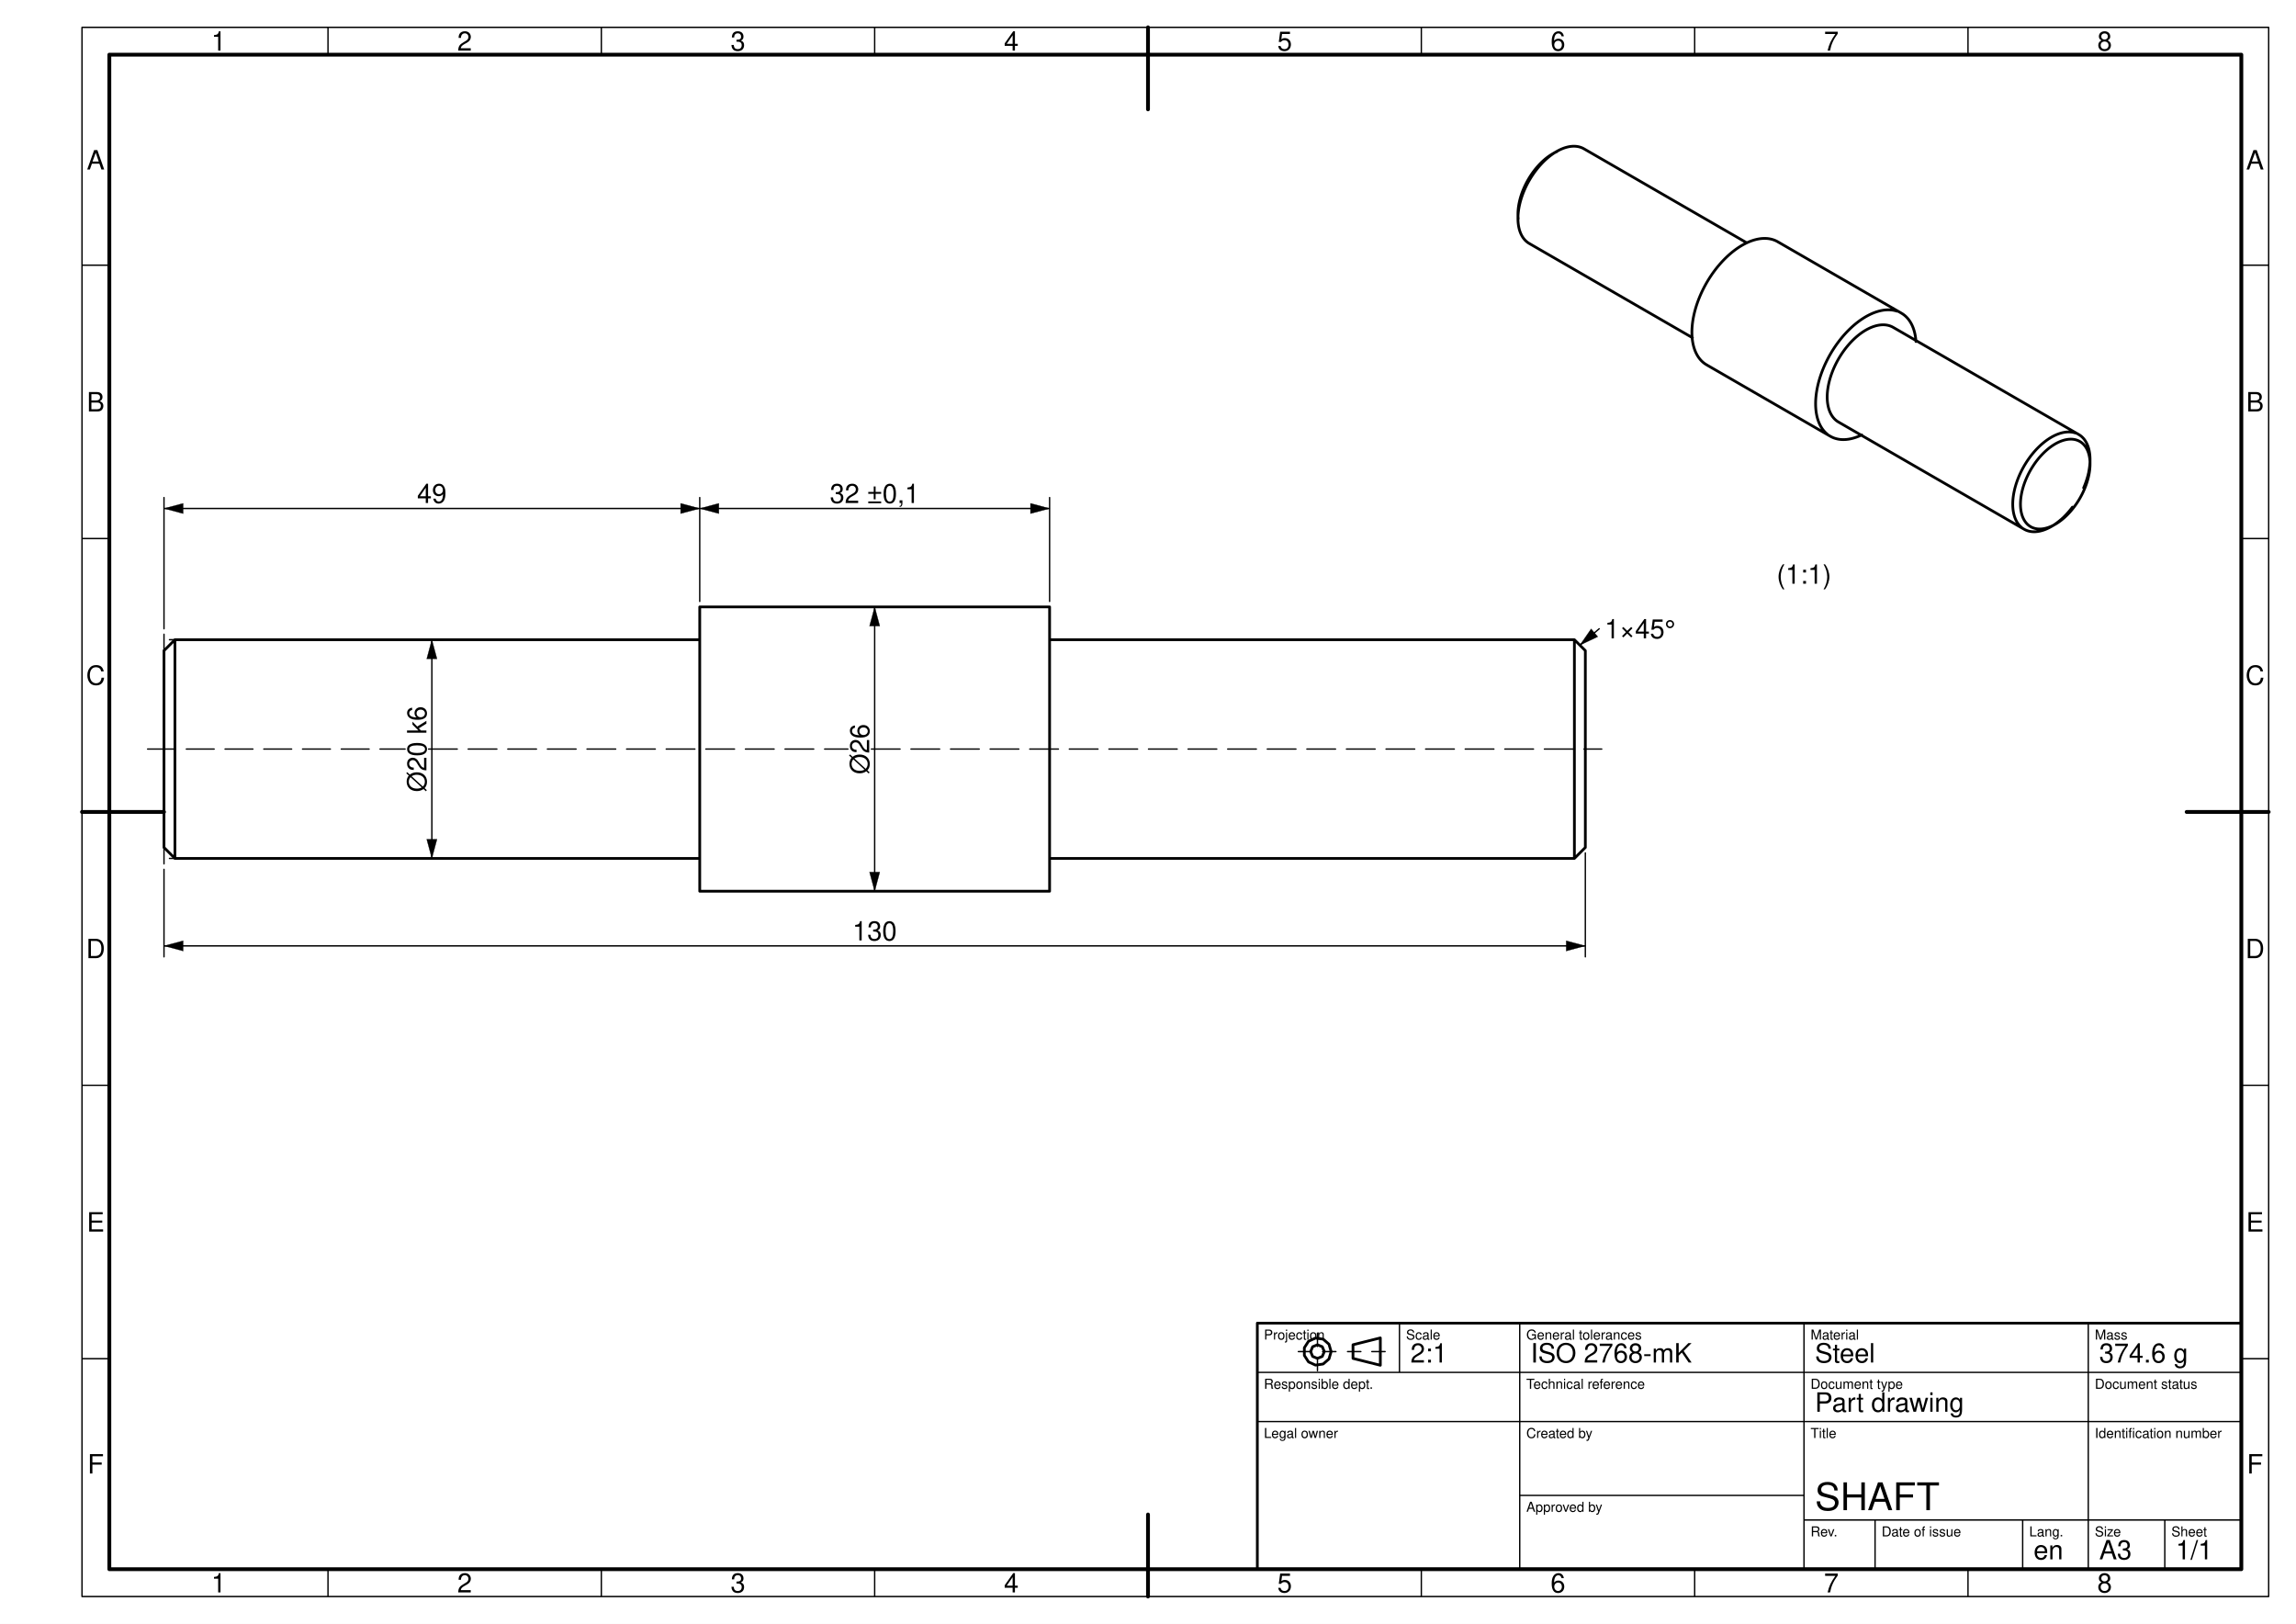
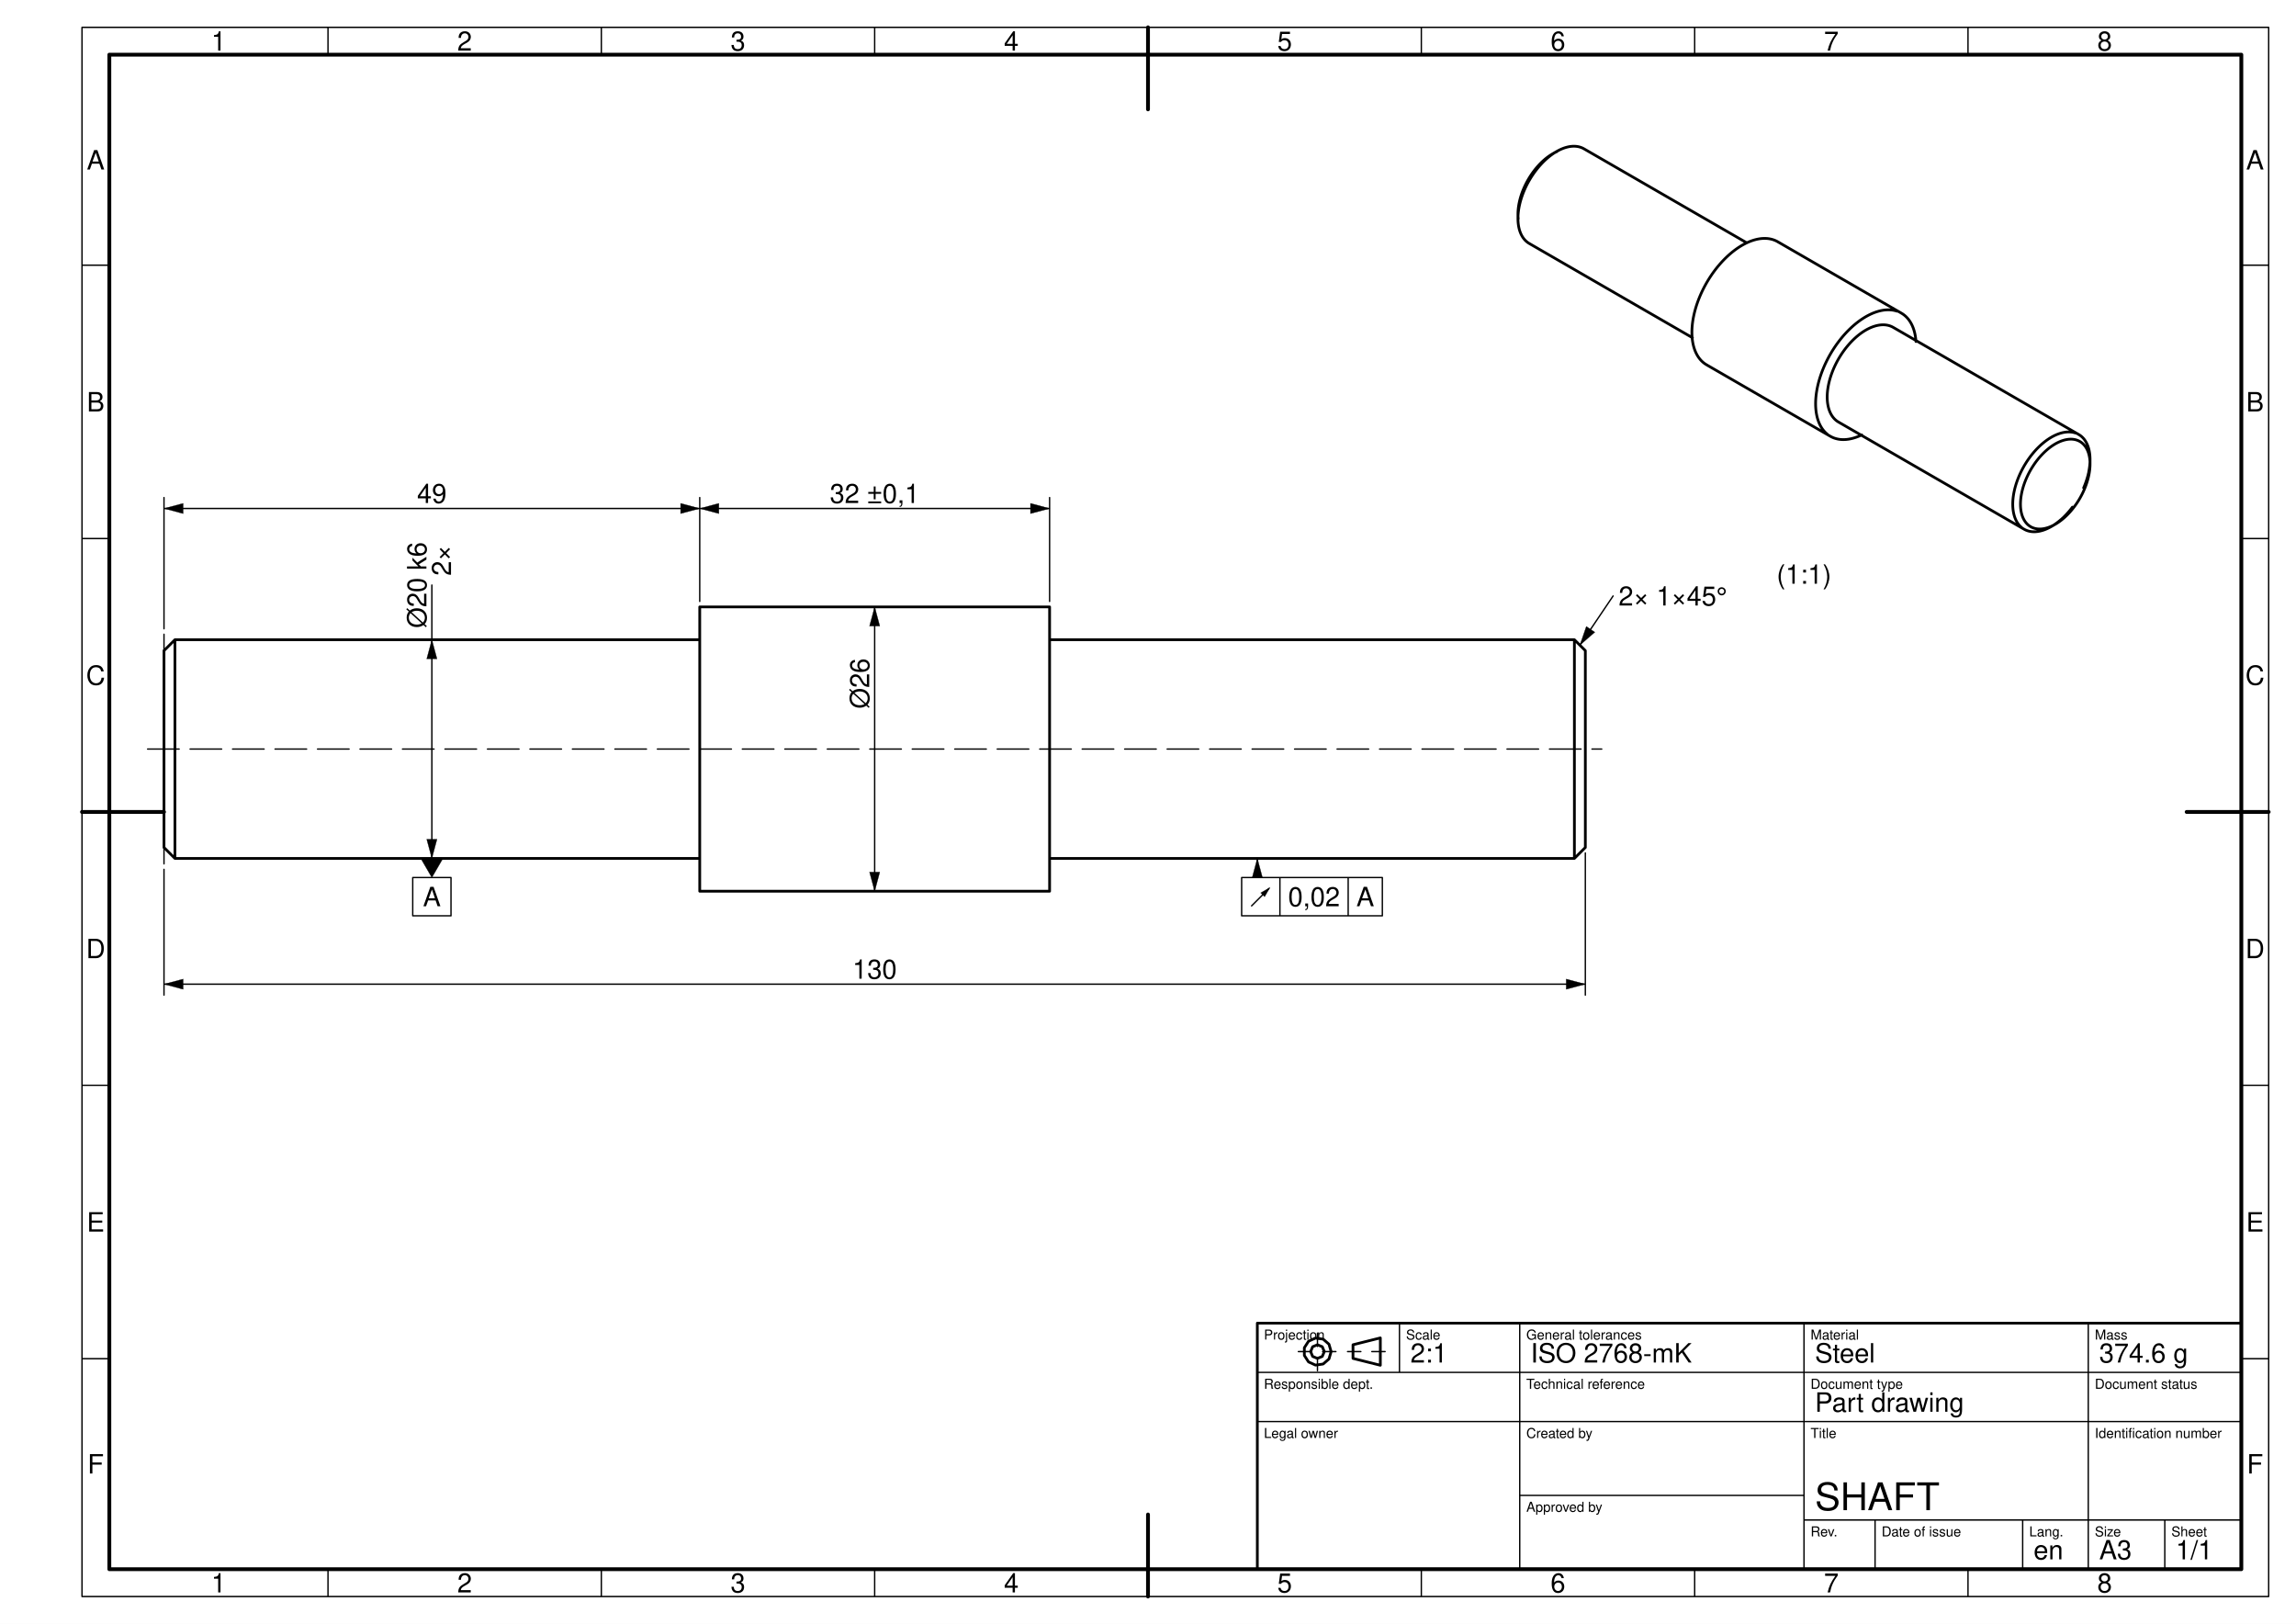
<svg xmlns="http://www.w3.org/2000/svg" width="420mm" height="297mm" viewBox="0 0 420 297">
  <rect width="420" height="297" fill="white" />
  <path d="M79.000 157.002L79.938 153.502L78.062 153.502Z" fill="rgb(0,0,0)" stroke="rgb(0,0,0)" stroke-width="0.05" />
  <path d="M79.000 117.002L78.062 120.502L79.938 120.502Z" fill="rgb(0,0,0)" stroke="rgb(0,0,0)" stroke-width="0.05" />
  <path d="M160.000 163.002L160.938 159.502L159.062 159.502Z" fill="rgb(0,0,0)" stroke="rgb(0,0,0)" stroke-width="0.05" />
  <path d="M160.000 111.002L159.062 114.502L160.938 114.502Z" fill="rgb(0,0,0)" stroke="rgb(0,0,0)" stroke-width="0.05" />
  <path d="M30.000 93.000L33.500 93.938L33.500 92.062Z" fill="rgb(0,0,0)" stroke="rgb(0,0,0)" stroke-width="0.05" />
  <path d="M128.000 93.000L124.500 92.062L124.500 93.938Z" fill="rgb(0,0,0)" stroke="rgb(0,0,0)" stroke-width="0.05" />
  <path d="M128.000 93.000L131.500 93.938L131.500 92.062Z" fill="rgb(0,0,0)" stroke="rgb(0,0,0)" stroke-width="0.05" />
  <path d="M192.000 93.000L188.500 92.062L188.500 93.938Z" fill="rgb(0,0,0)" stroke="rgb(0,0,0)" stroke-width="0.05" />
-   <path d="M30.000 173.002L33.500 173.939L33.500 172.064Z" fill="rgb(0,0,0)" stroke="rgb(0,0,0)" stroke-width="0.05" />
-   <path d="M290.000 173.002L286.500 172.064L286.500 173.939Z" fill="rgb(0,0,0)" stroke="rgb(0,0,0)" stroke-width="0.05" />
-   <path d="M289.000 118.002L292.275 116.452L291.061 115.022Z" fill="rgb(0,0,0)" stroke="rgb(0,0,0)" stroke-width="0.05" />
-   <path d="M15.000 292.000L415.000 292.000L415.000 5.000L15.000 5.000L15.000 292.000M60.000 10.000L60.000 5.000M60.000 287.000L60.000 292.000M110.000 10.000L110.000 5.000M110.000 287.000L110.000 292.000M160.000 10.000L160.000 5.000M160.000 287.000L160.000 292.000M210.000 10.000L210.000 5.000M210.000 287.000L210.000 292.000M260.000 10.000L260.000 5.000M260.000 287.000L260.000 292.000M310.000 10.000L310.000 5.000M310.000 287.000L310.000 292.000M360.000 10.000L360.000 5.000M360.000 287.000L360.000 292.000M410.000 248.500L415.000 248.500M20.000 248.500L15.000 248.500M410.000 198.500L415.000 198.500M20.000 198.500L15.000 198.500M410.000 148.500L415.000 148.500M20.000 148.500L15.000 148.500M410.000 98.500L415.000 98.500M20.000 98.500L15.000 98.500M410.000 48.500L415.000 48.500M20.000 48.500L15.000 48.500M410.000 260.000L382.000 260.000L330.000 260.000L278.000 260.000L278.000 287.000L278.000 273.500L278.000 260.000L278.000 251.000L230.000 251.000L256.000 251.000L278.000 251.000L330.000 251.000L382.000 251.000L410.000 251.000L410.000 260.000L410.000 278.000L410.000 287.000L396.000 287.000L382.000 287.000L370.000 287.000L343.000 287.000L330.000 287.000L278.000 287.000L230.000 287.000L230.000 260.000L230.000 251.000L230.000 242.000L256.000 242.000L278.000 242.000L330.000 242.000L382.000 242.000L410.000 242.000L410.000 251.000M256.000 251.000L256.000 242.000M278.000 251.000L278.000 242.000M330.000 260.000L330.000 273.500L330.000 287.000L330.000 278.000L330.000 260.000L330.000 251.000L330.000 242.000M382.000 287.000L382.000 278.000L382.000 260.000L382.000 251.000L382.000 242.000M230.000 260.000L278.000 260.000M278.000 273.500L330.000 273.500M330.000 278.000L382.000 278.000L396.000 278.000L410.000 278.000L382.000 278.000L370.000 278.000L343.000 278.000L330.000 278.000M343.000 287.000L343.000 278.000M370.000 287.000L370.000 278.000M396.000 287.000L396.000 278.000M31.000 117.002L81.000 117.002M31.000 157.002L81.000 157.002M79.000 157.002L79.000 117.002M129.000 111.002L162.000 111.002M129.000 163.002L162.000 163.002M160.000 163.002L160.000 111.002M30.000 115.002L30.000 91.000M128.000 110.002L128.000 91.000M30.000 93.000L128.000 93.000L192.000 93.000M192.000 110.002L192.000 91.000M30.000 158.999L30.000 175.002M290.000 155.999L290.000 175.002M30.000 173.002L290.000 173.002M292.536 115.000L289.000 118.002" fill="none" stroke="black" stroke-width="0.25" stroke-linecap="round" stroke-linejoin="round" />
+   <path d="M30.000 180.002L33.500 180.939L33.500 179.064Z" fill="rgb(0,0,0)" stroke="rgb(0,0,0)" stroke-width="0.05" />
+   <path d="M290.000 180.002L286.500 179.064L286.500 180.939Z" fill="rgb(0,0,0)" stroke="rgb(0,0,0)" stroke-width="0.05" />
+   <path d="M81.030 157.002L76.970 157.002L79.000 160.502Z" fill="rgb(0,0,0)" stroke="rgb(0,0,0)" stroke-width="0.05" />
+   <path d="M232.311 162.320L230.617 163.298L231.333 164.015Z" fill="rgb(0,0,0)" stroke="rgb(0,0,0)" stroke-width="0.05" />
+   <path d="M230.000 157.002L229.062 160.502L230.938 160.502Z" fill="rgb(0,0,0)" stroke="rgb(0,0,0)" stroke-width="0.05" />
+   <path d="M289.000 118.002L291.736 115.626L290.182 114.576Z" fill="rgb(0,0,0)" stroke="rgb(0,0,0)" stroke-width="0.05" />
+   <path d="M15.000 292.000L415.000 292.000L415.000 5.000L15.000 5.000L15.000 292.000M60.000 10.000L60.000 5.000M60.000 287.000L60.000 292.000M110.000 10.000L110.000 5.000M110.000 287.000L110.000 292.000M160.000 10.000L160.000 5.000M160.000 287.000L160.000 292.000M210.000 10.000L210.000 5.000M210.000 287.000L210.000 292.000M260.000 10.000L260.000 5.000M260.000 287.000L260.000 292.000M310.000 10.000L310.000 5.000M310.000 287.000L310.000 292.000M360.000 10.000L360.000 5.000M360.000 287.000L360.000 292.000M410.000 248.500L415.000 248.500M20.000 248.500L15.000 248.500M410.000 198.500L415.000 198.500M20.000 198.500L15.000 198.500M410.000 148.500L415.000 148.500M20.000 148.500L15.000 148.500M410.000 98.500L415.000 98.500M20.000 98.500L15.000 98.500M410.000 48.500L415.000 48.500M20.000 48.500L15.000 48.500M410.000 260.000L382.000 260.000L330.000 260.000L278.000 260.000L278.000 287.000L278.000 273.500L278.000 260.000L278.000 251.000L230.000 251.000L256.000 251.000L278.000 251.000L330.000 251.000L382.000 251.000L410.000 251.000L410.000 260.000L410.000 278.000L410.000 287.000L396.000 287.000L382.000 287.000L370.000 287.000L343.000 287.000L330.000 287.000L278.000 287.000L230.000 287.000L230.000 260.000L230.000 251.000L230.000 242.000L256.000 242.000L278.000 242.000L330.000 242.000L382.000 242.000L410.000 242.000L410.000 251.000M256.000 251.000L256.000 242.000M278.000 251.000L278.000 242.000M330.000 260.000L330.000 273.500L330.000 287.000L330.000 278.000L330.000 260.000L330.000 251.000L330.000 242.000M382.000 287.000L382.000 278.000L382.000 260.000L382.000 251.000L382.000 242.000M230.000 260.000L278.000 260.000M278.000 273.500L330.000 273.500M330.000 278.000L382.000 278.000L396.000 278.000L410.000 278.000L382.000 278.000L370.000 278.000L343.000 278.000L330.000 278.000M343.000 287.000L343.000 278.000M370.000 287.000L370.000 278.000M396.000 287.000L396.000 278.000M127.000 117.002L77.000 117.002M127.000 157.002L77.000 157.002M79.000 157.002L79.000 107.000M129.000 111.002L162.000 111.002M129.000 163.002L162.000 163.002M160.000 163.002L160.000 111.002M30.000 115.002L30.000 91.000M128.000 110.002L128.000 91.000M30.000 93.000L128.000 93.000L192.000 93.000M192.000 110.002L192.000 91.000M30.000 158.999L30.000 182.002M290.000 155.999L290.000 182.002M30.000 180.002L290.000 180.002M75.500 167.500L82.500 167.500L82.500 160.500L75.500 160.500L75.500 167.500M79.000 160.502L79.000 160.500M227.131 167.500L252.869 167.500L252.869 160.500L227.131 160.500L227.131 167.500M228.951 165.680L232.101 162.530M234.131 167.500L234.131 160.500M246.617 167.500L246.617 160.500M230.000 157.002L230.000 160.500M295.080 109.000L289.000 118.002" fill="none" stroke="black" stroke-width="0.25" stroke-linecap="round" stroke-linejoin="round" />
  <path d="M246.500 247.200L253.500 247.200" fill="none" stroke="black" stroke-width="0.25" stroke-linecap="round" stroke-linejoin="round" stroke-dasharray="2.438 1 0 1" />
  <path d="M237.500 247.200L244.500 247.200" fill="none" stroke="black" stroke-width="0.25" stroke-linecap="round" stroke-linejoin="round" stroke-dasharray="2.438 1 0 1" />
  <path d="M241.000 250.700L241.000 243.700" fill="none" stroke="black" stroke-width="0.25" stroke-linecap="round" stroke-linejoin="round" stroke-dasharray="2.438 1 0 1" />
-   <path d="M27.000 137.002L74.100 137.002" fill="none" stroke="black" stroke-width="0.25" stroke-linecap="round" stroke-linejoin="round" stroke-dasharray="5.086 1 0 1" />
-   <path d="M78.400 137.002L155.100 137.002" fill="none" stroke="black" stroke-width="0.25" stroke-linecap="round" stroke-linejoin="round" stroke-dasharray="5.245 1 0 1" />
-   <path d="M159.400 137.002L293.000 137.002" fill="none" stroke="black" stroke-width="0.25" stroke-linecap="round" stroke-linejoin="round" stroke-dasharray="5.242 1 0 1" />
+   <path d="M27.000 137.002L293.000 137.002" fill="none" stroke="black" stroke-width="0.25" stroke-linecap="round" stroke-linejoin="round" stroke-dasharray="5.771 1 0 1" />
  <path d="M30.000 116.002L30.000 157.999" fill="none" stroke="black" stroke-width="0.25" stroke-linecap="round" stroke-linejoin="round" stroke-dasharray="4.357 1 0 1" />
  <path d="M247.500 248.450L252.500 249.700L252.500 244.700L247.500 245.950L247.500 248.450M243.500 247.200L243.103 245.848L242.039 244.926L240.644 244.725L239.363 245.311L238.601 246.496L238.601 247.904L239.363 249.089L240.644 249.675L242.039 249.474L243.103 248.552L243.500 247.200M242.250 247.200L241.884 246.316L241.000 245.950L240.116 246.316L239.750 247.200L240.116 248.084L241.000 248.450L241.884 248.084L242.250 247.200M230.000 287.000L410.000 287.000L410.000 242.000L230.000 242.000L230.000 287.000M290.000 154.999L290.000 119.002L288.000 117.002L192.000 117.002L192.000 111.002L128.000 111.002L128.000 162.998M128.000 117.002L32.000 117.002L30.000 119.002L30.000 154.999M30.000 155.002L31.000 156.002L32.000 157.002L80.000 157.002L128.000 157.002M192.000 157.002L240.000 157.002L288.000 157.002L289.000 156.002L290.000 155.002M288.000 117.002L288.000 156.999M192.000 117.002L192.000 156.999L192.000 162.998M32.000 117.002L32.000 156.999M128.000 163.002L160.000 163.002L192.000 163.002M346.314 59.872L380.255 79.468M336.314 77.193L370.255 96.789M279.745 44.533L309.595 61.767M289.745 27.213L319.510 44.397M325.186 44.210L347.814 57.274M312.186 66.727L334.814 79.791M289.906 27.312L289.722 27.199L289.530 27.099L289.332 27.011L289.128 26.935L288.918 26.872L288.703 26.822L288.484 26.784L288.260 26.759L288.032 26.746L287.802 26.745L287.569 26.757L287.333 26.780L287.096 26.815L286.858 26.861L286.620 26.918L286.381 26.985L286.143 27.062L285.906 27.148L285.670 27.244L285.435 27.348L285.203 27.461L284.973 27.581L284.745 27.708L284.038 28.116L283.970 28.157L283.903 28.199L283.833 28.238L283.768 28.287L283.700 28.333L283.626 28.369L283.417 28.510L283.206 28.660L282.993 28.819L282.780 28.988L282.565 29.166L282.351 29.353L282.136 29.550L281.922 29.756L281.709 29.971L281.497 30.194L281.287 30.426L281.080 30.666L280.875 30.914L280.673 31.170L280.476 31.432L280.282 31.701L280.094 31.975L279.910 32.255L279.732 32.541L279.559 32.830L279.393 33.123L279.234 33.419L279.081 33.718L278.936 34.019L278.798 34.320L278.668 34.623L278.545 34.925L278.431 35.226L278.325 35.527L278.227 35.825L278.137 36.121L278.055 36.414L277.982 36.703L277.917 36.988L277.860 37.269L277.811 37.545L277.770 37.816L277.736 38.081L277.710 38.340L277.691 38.593L277.679 38.840L277.674 39.080L277.676 39.315L277.684 39.548L277.700 39.781L277.722 40.011M382.326 84.046L382.326 84.658L382.326 84.863M277.674 39.139L277.674 39.751L277.674 39.955M325.396 44.339L325.156 44.193L324.907 44.062L324.649 43.948L324.384 43.850L324.111 43.768L323.832 43.702L323.546 43.653L323.255 43.620L322.960 43.604L322.660 43.603L322.357 43.618L322.051 43.648L321.743 43.694L321.434 43.753L321.124 43.827L320.813 43.914L320.504 44.014L320.195 44.127L319.888 44.251L319.583 44.387L319.281 44.533L318.982 44.689L318.686 44.854L318.391 45.030L318.091 45.220L317.789 45.423L317.484 45.639L317.177 45.869L316.869 46.113L316.559 46.370L316.249 46.641L315.939 46.926L315.630 47.223L315.322 47.533L315.016 47.856L314.713 48.191L314.413 48.538L314.117 48.896L313.826 49.265L313.541 49.644L313.261 50.032L312.989 50.429L312.723 50.833L312.466 51.245L312.217 51.663L311.977 52.087L311.747 52.515L311.526 52.946L311.316 53.380L311.117 53.816L310.929 54.253L310.752 54.689L310.587 55.125L310.434 55.558L310.292 55.989L310.162 56.417L310.045 56.840L309.939 57.257L309.845 57.670L309.762 58.075L309.691 58.474L309.632 58.865L309.583 59.248L309.546 59.623L309.518 59.988L309.501 60.344L309.494 60.691L309.497 61.030L309.509 61.368L309.531 61.703L309.563 62.036L309.606 62.365L309.660 62.689L309.725 63.009L309.802 63.323L309.890 63.630L309.990 63.930L310.102 64.221L310.226 64.504L310.361 64.776L310.509 65.038L310.668 65.289L310.839 65.528L311.022 65.754L311.215 65.966L311.420 66.165L311.635 66.350L311.860 66.519L312.096 66.673L312.340 66.812M347.011 56.914L346.739 56.832L346.459 56.766L346.174 56.717L345.883 56.684L345.587 56.668L345.287 56.667L344.984 56.682L344.678 56.712L344.370 56.757L344.061 56.817L343.751 56.891L343.441 56.978L343.131 57.078L342.823 57.191L342.516 57.315L342.211 57.451L341.909 57.597L341.609 57.753L341.314 57.918L341.018 58.094L340.719 58.284L340.417 58.487L340.112 58.703L339.805 58.933L339.496 59.177L339.187 59.434L338.876 59.705L338.566 59.989L338.257 60.287L337.949 60.597L337.643 60.920L337.340 61.255L337.040 61.602L336.745 61.960L336.454 62.329L336.168 62.708L335.889 63.096L335.616 63.493L335.351 63.897L335.093 64.309L334.844 64.727L334.604 65.151L334.374 65.579L334.154 66.010L333.944 66.444L333.744 66.880L333.556 67.317L333.380 67.753L333.214 68.189L333.061 68.622L332.919 69.053L332.790 69.480L332.672 69.903L332.566 70.321L332.472 70.734L332.390 71.139L332.319 71.538L332.259 71.929L332.211 72.312L332.173 72.686L332.146 73.052L332.129 73.408L332.122 73.755L332.124 74.094L332.136 74.432L332.158 74.767L332.190 75.100L332.234 75.429L332.288 75.753L332.353 76.073L332.429 76.387L332.518 76.694L332.618 76.994L332.729 77.285L332.853 77.568L332.989 77.840L333.136 78.102L333.296 78.353L333.467 78.592L333.649 78.818L333.843 79.030L334.047 79.229L334.262 79.413M375.962 95.885L375.608 96.089L375.255 96.294M346.475 59.972L346.290 59.859L346.099 59.759L345.901 59.670L345.697 59.595L345.487 59.532L345.272 59.481L345.052 59.444L344.828 59.419L344.601 59.406L344.370 59.405L344.137 59.417L343.902 59.440L343.665 59.475L343.427 59.521L343.189 59.577L342.950 59.645L342.712 59.722L342.474 59.808L342.238 59.904L342.004 60.008L341.771 60.121L341.541 60.241L341.314 60.368L341.086 60.503L340.856 60.649L340.624 60.805L340.389 60.972L340.153 61.149L339.916 61.336L339.677 61.534L339.439 61.742L339.200 61.961L338.962 62.190L338.726 62.428L338.490 62.677L338.257 62.935L338.027 63.201L337.799 63.477L337.575 63.760L337.356 64.052L337.141 64.350L336.931 64.656L336.727 64.967L336.529 65.284L336.337 65.605L336.153 65.931L335.975 66.260L335.806 66.592L335.644 66.926L335.491 67.261L335.346 67.597L335.211 67.933L335.083 68.268L334.965 68.602L334.857 68.933L334.757 69.262L334.666 69.587L334.585 69.909L334.512 70.226L334.449 70.538L334.394 70.844L334.349 71.145L334.311 71.440L334.282 71.728L334.261 72.009L334.248 72.283L334.243 72.550L334.245 72.811L334.254 73.070L334.271 73.328L334.296 73.584L334.329 73.837L334.371 74.087L334.421 74.333L334.480 74.574L334.547 74.811L334.624 75.041L334.710 75.265L334.806 75.483L334.910 75.692L335.023 75.894L335.146 76.087L335.277 76.270L335.418 76.444L335.567 76.608L335.724 76.761L335.890 76.903L336.063 77.033L336.244 77.152L336.432 77.258M284.745 27.708L284.518 27.843L284.288 27.989L284.055 28.145L283.821 28.312L283.584 28.489L283.347 28.676L283.109 28.874L282.870 29.082L282.632 29.301L282.394 29.530L282.157 29.769L281.922 30.017L281.689 30.275L281.458 30.542L281.231 30.817L281.007 31.101L280.787 31.392L280.572 31.691L280.362 31.996L280.158 32.307L279.960 32.624L279.769 32.946L279.584 33.271L279.407 33.600L279.237 33.932L279.076 34.266L278.923 34.601L278.778 34.937L278.642 35.273L278.515 35.608L278.397 35.942L278.288 36.273L278.188 36.602L278.098 36.927L278.016 37.249L277.944 37.566L277.880 37.878L277.826 38.185L277.780 38.485L277.743 38.780L277.714 39.068L277.693 39.349L277.680 39.623L277.674 39.890L277.676 40.151L277.685 40.410L277.702 40.668L277.727 40.924L277.760 41.177L277.802 41.427L277.852 41.673L277.911 41.914L277.979 42.151L278.056 42.381L278.142 42.605L278.237 42.823L278.341 43.032L278.455 43.234L278.577 43.427L278.709 43.610L278.849 43.784L278.998 43.948L279.156 44.101L279.321 44.243L279.495 44.373L279.675 44.492L279.864 44.598M379.638 79.191L379.428 79.128L379.213 79.077L378.993 79.040L378.769 79.014L378.542 79.002L378.311 79.001L378.078 79.013L377.843 79.036L377.606 79.071L377.368 79.117L377.130 79.173L376.891 79.241L376.653 79.318L376.416 79.404L376.179 79.500L375.945 79.604L375.712 79.717L375.482 79.837L375.255 79.964L375.027 80.099L374.797 80.245L374.565 80.401L374.330 80.567L374.094 80.744L373.857 80.932L373.619 81.130L373.380 81.338L373.142 81.557L372.904 81.786L372.667 82.024L372.431 82.273L372.198 82.531L371.968 82.797L371.740 83.073L371.516 83.356L371.297 83.648L371.082 83.946L370.872 84.252L370.668 84.563L370.470 84.880L370.278 85.201L370.094 85.527L369.917 85.856L369.747 86.188L369.586 86.522L369.432 86.857L369.288 87.193L369.152 87.529L369.025 87.864L368.907 88.197L368.798 88.529L368.698 88.858L368.607 89.183L368.526 89.505L368.454 89.822L368.390 90.134L368.336 90.440L368.290 90.741L368.252 91.036L368.223 91.324L368.203 91.605L368.190 91.879L368.184 92.146L368.186 92.407L368.195 92.666L368.212 92.924L368.237 93.180L368.270 93.433L368.312 93.683L368.362 93.929L368.421 94.170L368.489 94.407L368.565 94.637L368.651 94.861L368.747 95.078L368.851 95.288L368.964 95.490L369.087 95.683L369.219 95.866L369.359 96.040L369.508 96.204L369.665 96.357L369.831 96.498M380.355 91.317L380.525 91.025L380.688 90.730L380.844 90.433L380.993 90.133L381.134 89.832L381.268 89.530L381.395 89.228L381.513 88.926L381.623 88.625L381.725 88.325L381.819 88.028L381.905 87.734L381.982 87.443L382.052 87.155L382.113 86.872L382.166 86.594L382.211 86.320L382.248 86.052L382.278 85.790L382.300 85.534L382.316 85.284L382.324 85.041L382.326 84.804L382.321 84.570L382.309 84.337L382.290 84.105L382.264 83.876L382.230 83.650L382.189 83.427L382.140 83.207L382.083 82.992L382.018 82.782L381.945 82.578L381.863 82.379L381.773 82.187L381.675 82.002L381.569 81.824L381.455 81.655L381.332 81.494L381.202 81.342L381.064 81.199L380.919 81.066L380.766 80.944L380.607 80.832L380.441 80.731L380.268 80.640L380.090 80.561L379.906 80.493L379.718 80.436L379.524 80.391L379.327 80.357L379.125 80.334L378.920 80.323L378.713 80.322L378.503 80.332L378.291 80.353L378.078 80.385L377.864 80.426L377.649 80.477L377.435 80.538L377.220 80.607L377.007 80.685L376.794 80.771L376.583 80.865L376.374 80.966L376.167 81.074L375.962 81.188L375.757 81.310L375.550 81.442L375.341 81.582L375.130 81.732L374.917 81.891L374.704 82.060L374.489 82.238L374.275 82.426L374.060 82.622L373.846 82.828L373.633 83.043L373.421 83.267L373.211 83.499L373.004 83.739L372.799 83.987L372.597 84.242L372.400 84.504L372.206 84.773L372.017 85.048L371.834 85.328L371.655 85.613L371.483 85.902L371.317 86.195L371.157 86.492L371.005 86.790L370.860 87.091L370.722 87.393L370.591 87.695L370.469 87.997L370.355 88.299L370.249 88.599L370.150 88.897L370.061 89.193L369.979 89.486L369.906 89.775L369.841 90.061L369.784 90.341L369.735 90.617L369.693 90.888L369.660 91.153L369.634 91.413L369.615 91.666L369.603 91.912L369.598 92.152L369.600 92.387L369.608 92.621L369.623 92.853L369.646 93.083L369.676 93.311L369.713 93.536L369.758 93.757L369.811 93.974L369.872 94.187L369.942 94.394L370.019 94.596L370.105 94.792L370.198 94.980L370.301 95.162L370.411 95.335L370.529 95.501L370.656 95.657L370.790 95.804L370.931 95.942L371.080 96.070L371.236 96.187L371.399 96.294L371.568 96.390L371.744 96.475L371.925 96.548L372.111 96.611L372.302 96.662L372.498 96.701L372.698 96.730L372.901 96.747L373.107 96.753L373.316 96.748L373.527 96.732L373.739 96.706L373.953 96.669L374.167 96.623L374.382 96.567L374.597 96.502L374.811 96.429L375.024 96.347L375.236 96.257L375.446 96.159L375.654 96.054L375.860 95.943L376.064 95.825L376.270 95.699L376.478 95.563L376.688 95.418L376.900 95.263L377.113 95.099L377.327 94.926L377.542 94.743L377.757 94.551L377.971 94.349L378.185 94.139L378.397 93.920L378.608 93.692L378.817 93.456L379.023 93.212L379.226 92.960L379.426 92.701L379.621 92.436L379.813 92.164L379.999 91.887L380.180 91.604L380.355 91.317M350.482 62.466L350.454 62.132L350.417 61.801L350.368 61.474L350.309 61.151L350.238 60.835L350.155 60.524L350.061 60.221L349.955 59.925L349.838 59.638L349.708 59.360L349.566 59.093L349.413 58.836L349.248 58.592L349.071 58.359L348.883 58.140L348.684 57.934L348.474 57.742L348.253 57.565L348.023 57.403L347.783 57.257M334.723 79.737L334.968 79.876L335.221 79.998L335.482 80.105L335.752 80.195L336.028 80.268L336.310 80.326L336.599 80.367L336.892 80.391L337.190 80.400L337.491 80.393L337.796 80.370L338.103 80.332L338.412 80.280L338.721 80.213L339.032 80.132L339.341 80.039L339.651 79.932L339.959 79.814L340.265 79.683L340.568 79.543M381.151 89.232L381.222 89.064L381.291 88.896L381.359 88.729L381.423 88.561L381.487 88.394L381.545 88.226L381.606 88.061L381.659 87.894L381.717 87.731L381.763 87.563L381.820 87.403L381.858 87.236L381.915 87.078L381.944 86.913L382.002 86.758L382.021 86.594L382.081 86.442L382.089 86.279L382.148 85.969L382.198 85.666L382.240 85.368L382.273 85.076L382.298 84.792L382.315 84.514L382.324 84.244L382.326 83.981L382.320 83.721L382.307 83.462L382.286 83.205L382.257 82.950L382.220 82.699L382.174 82.451L382.120 82.207L382.056 81.968L381.984 81.735L381.902 81.507L381.812 81.286L381.712 81.073L381.603 80.867L381.485 80.670L381.358 80.482L381.222 80.303L381.077 80.134L380.924 79.976L380.763 79.828L380.593 79.692L380.416 79.568L380.231 79.455M370.185 96.747L370.373 96.854L370.568 96.948L370.769 97.030L370.976 97.099L371.189 97.156L371.406 97.200L371.628 97.232L371.854 97.251L372.083 97.257L372.315 97.252L372.549 97.234L372.785 97.205L373.022 97.165L373.261 97.113L373.499 97.051L373.738 96.979L373.976 96.897L374.212 96.806L374.448 96.706L374.681 96.598L374.913 96.482L375.141 96.358L375.368 96.227L375.597 96.086L375.828 95.936L376.062 95.774L376.297 95.602L376.534 95.420L376.772 95.228L377.010 95.024L377.149 94.938L377.249 94.811L377.383 94.714L377.487 94.587L377.617 94.481L377.725 94.353L377.851 94.239L377.961 94.110L378.083 93.988L378.195 93.857L378.315 93.729L378.427 93.594L378.544 93.461L378.656 93.323L378.770 93.185L378.882 93.044L378.994 92.901L379.104 92.756M284.799 27.727L284.728 27.758L284.659 27.793L284.588 27.822L284.518 27.856L284.450 27.894L284.379 27.926L284.310 27.962L284.243 28.002L284.173 28.037L284.105 28.076L284.038 28.116" fill="none" stroke="black" stroke-width="0.5" stroke-linecap="round" stroke-linejoin="round" />
  <path d="M20.000 287.000L410.000 287.000L410.000 10.000L20.000 10.000L20.000 287.000M210.000 292.000L210.000 277.000M210.000 5.000L210.000 20.000M15.000 148.500L30.000 148.500M415.000 148.500L400.000 148.500" fill="none" stroke="black" stroke-width="0.7" stroke-linecap="round" stroke-linejoin="round" />
  <text transform="translate(40.000 7.500) rotate(-0.000) translate(0 1.750)" font-family="Helvetica, Arial, sans-serif" font-size="4.875" text-anchor="middle">1</text>
  <text transform="translate(40.000 289.500) rotate(-0.000) translate(0 1.750)" font-family="Helvetica, Arial, sans-serif" font-size="4.875" text-anchor="middle">1</text>
  <text transform="translate(85.000 7.500) rotate(-0.000) translate(0 1.750)" font-family="Helvetica, Arial, sans-serif" font-size="4.875" text-anchor="middle">2</text>
  <text transform="translate(85.000 289.500) rotate(-0.000) translate(0 1.750)" font-family="Helvetica, Arial, sans-serif" font-size="4.875" text-anchor="middle">2</text>
  <text transform="translate(135.000 7.500) rotate(-0.000) translate(0 1.750)" font-family="Helvetica, Arial, sans-serif" font-size="4.875" text-anchor="middle">3</text>
  <text transform="translate(135.000 289.500) rotate(-0.000) translate(0 1.750)" font-family="Helvetica, Arial, sans-serif" font-size="4.875" text-anchor="middle">3</text>
  <text transform="translate(185.000 7.500) rotate(-0.000) translate(0 1.750)" font-family="Helvetica, Arial, sans-serif" font-size="4.875" text-anchor="middle">4</text>
  <text transform="translate(185.000 289.500) rotate(-0.000) translate(0 1.750)" font-family="Helvetica, Arial, sans-serif" font-size="4.875" text-anchor="middle">4</text>
  <text transform="translate(235.000 7.500) rotate(-0.000) translate(0 1.750)" font-family="Helvetica, Arial, sans-serif" font-size="4.875" text-anchor="middle">5</text>
  <text transform="translate(235.000 289.500) rotate(-0.000) translate(0 1.750)" font-family="Helvetica, Arial, sans-serif" font-size="4.875" text-anchor="middle">5</text>
  <text transform="translate(285.000 7.500) rotate(-0.000) translate(0 1.750)" font-family="Helvetica, Arial, sans-serif" font-size="4.875" text-anchor="middle">6</text>
  <text transform="translate(285.000 289.500) rotate(-0.000) translate(0 1.750)" font-family="Helvetica, Arial, sans-serif" font-size="4.875" text-anchor="middle">6</text>
  <text transform="translate(335.000 7.500) rotate(-0.000) translate(0 1.750)" font-family="Helvetica, Arial, sans-serif" font-size="4.875" text-anchor="middle">7</text>
  <text transform="translate(335.000 289.500) rotate(-0.000) translate(0 1.750)" font-family="Helvetica, Arial, sans-serif" font-size="4.875" text-anchor="middle">7</text>
  <text transform="translate(385.000 7.500) rotate(-0.000) translate(0 1.750)" font-family="Helvetica, Arial, sans-serif" font-size="4.875" text-anchor="middle">8</text>
  <text transform="translate(385.000 289.500) rotate(-0.000) translate(0 1.750)" font-family="Helvetica, Arial, sans-serif" font-size="4.875" text-anchor="middle">8</text>
  <text transform="translate(412.500 267.750) rotate(-0.000) translate(0 1.750)" font-family="Helvetica, Arial, sans-serif" font-size="4.875" text-anchor="middle">F</text>
  <text transform="translate(17.500 267.750) rotate(-0.000) translate(0 1.750)" font-family="Helvetica, Arial, sans-serif" font-size="4.875" text-anchor="middle">F</text>
  <text transform="translate(412.500 223.500) rotate(-0.000) translate(0 1.750)" font-family="Helvetica, Arial, sans-serif" font-size="4.875" text-anchor="middle">E</text>
  <text transform="translate(17.500 223.500) rotate(-0.000) translate(0 1.750)" font-family="Helvetica, Arial, sans-serif" font-size="4.875" text-anchor="middle">E</text>
  <text transform="translate(412.500 173.500) rotate(-0.000) translate(0 1.750)" font-family="Helvetica, Arial, sans-serif" font-size="4.875" text-anchor="middle">D</text>
  <text transform="translate(17.500 173.500) rotate(-0.000) translate(0 1.750)" font-family="Helvetica, Arial, sans-serif" font-size="4.875" text-anchor="middle">D</text>
  <text transform="translate(412.500 123.500) rotate(-0.000) translate(0 1.750)" font-family="Helvetica, Arial, sans-serif" font-size="4.875" text-anchor="middle">C</text>
  <text transform="translate(17.500 123.500) rotate(-0.000) translate(0 1.750)" font-family="Helvetica, Arial, sans-serif" font-size="4.875" text-anchor="middle">C</text>
  <text transform="translate(412.500 73.500) rotate(-0.000) translate(0 1.750)" font-family="Helvetica, Arial, sans-serif" font-size="4.875" text-anchor="middle">B</text>
  <text transform="translate(17.500 73.500) rotate(-0.000) translate(0 1.750)" font-family="Helvetica, Arial, sans-serif" font-size="4.875" text-anchor="middle">B</text>
  <text transform="translate(412.500 29.250) rotate(-0.000) translate(0 1.750)" font-family="Helvetica, Arial, sans-serif" font-size="4.875" text-anchor="middle">A</text>
  <text transform="translate(17.500 29.250) rotate(-0.000) translate(0 1.750)" font-family="Helvetica, Arial, sans-serif" font-size="4.875" text-anchor="middle">A</text>
  <text transform="translate(231.200 243.200) rotate(-0.000) translate(0 1.800)" font-family="Helvetica, Arial, sans-serif" font-size="2.507" text-anchor="start">Projection</text>
  <text transform="translate(257.200 243.200) rotate(-0.000) translate(0 1.800)" font-family="Helvetica, Arial, sans-serif" font-size="2.507" text-anchor="start">Scale</text>
  <text transform="translate(258.000 249.200) rotate(-0.000) translate(0 0.000)" font-family="Helvetica, Arial, sans-serif" font-size="4.875" text-anchor="start">2:1</text>
  <text transform="translate(279.200 243.200) rotate(-0.000) translate(0 1.800)" font-family="Helvetica, Arial, sans-serif" font-size="2.507" text-anchor="start">General tolerances</text>
  <text transform="translate(280.000 249.200) rotate(-0.000) translate(0 0.000)" font-family="Helvetica, Arial, sans-serif" font-size="4.875" text-anchor="start">ISO 2768-mK</text>
  <text transform="translate(331.200 243.200) rotate(-0.000) translate(0 1.800)" font-family="Helvetica, Arial, sans-serif" font-size="2.507" text-anchor="start">Material</text>
  <text transform="translate(332.000 249.200) rotate(-0.000) translate(0 0.000)" font-family="Helvetica, Arial, sans-serif" font-size="4.875" text-anchor="start">Steel</text>
  <text transform="translate(383.200 243.200) rotate(-0.000) translate(0 1.800)" font-family="Helvetica, Arial, sans-serif" font-size="2.507" text-anchor="start">Mass</text>
  <text transform="translate(384.000 249.200) rotate(-0.000) translate(0 0.000)" font-family="Helvetica, Arial, sans-serif" font-size="4.875" text-anchor="start">374.6 g</text>
  <text transform="translate(231.200 252.200) rotate(-0.000) translate(0 1.800)" font-family="Helvetica, Arial, sans-serif" font-size="2.507" text-anchor="start">Responsible dept.</text>
  <text transform="translate(279.200 252.200) rotate(-0.000) translate(0 1.800)" font-family="Helvetica, Arial, sans-serif" font-size="2.507" text-anchor="start">Technical reference</text>
  <text transform="translate(331.200 252.200) rotate(-0.000) translate(0 1.800)" font-family="Helvetica, Arial, sans-serif" font-size="2.507" text-anchor="start">Document type</text>
  <text transform="translate(332.000 258.200) rotate(-0.000) translate(0 0.000)" font-family="Helvetica, Arial, sans-serif" font-size="4.875" text-anchor="start">Part drawing</text>
  <text transform="translate(383.200 252.200) rotate(-0.000) translate(0 1.800)" font-family="Helvetica, Arial, sans-serif" font-size="2.507" text-anchor="start">Document status</text>
  <text transform="translate(231.200 261.200) rotate(-0.000) translate(0 1.800)" font-family="Helvetica, Arial, sans-serif" font-size="2.507" text-anchor="start">Legal owner</text>
  <text transform="translate(279.200 261.200) rotate(-0.000) translate(0 1.800)" font-family="Helvetica, Arial, sans-serif" font-size="2.507" text-anchor="start">Created by</text>
  <text transform="translate(279.200 274.700) rotate(-0.000) translate(0 1.800)" font-family="Helvetica, Arial, sans-serif" font-size="2.507" text-anchor="start">Approved by</text>
  <text transform="translate(331.200 261.200) rotate(-0.000) translate(0 1.800)" font-family="Helvetica, Arial, sans-serif" font-size="2.507" text-anchor="start">Title</text>
  <text transform="translate(332.000 276.200) rotate(-0.000) translate(0 0.000)" font-family="Helvetica, Arial, sans-serif" font-size="6.964" text-anchor="start">SHAFT</text>
  <text transform="translate(383.200 261.200) rotate(-0.000) translate(0 1.800)" font-family="Helvetica, Arial, sans-serif" font-size="2.507" text-anchor="start">Identification number</text>
  <text transform="translate(331.200 279.200) rotate(-0.000) translate(0 1.800)" font-family="Helvetica, Arial, sans-serif" font-size="2.507" text-anchor="start">Rev.</text>
  <text transform="translate(344.200 279.200) rotate(-0.000) translate(0 1.800)" font-family="Helvetica, Arial, sans-serif" font-size="2.507" text-anchor="start">Date of issue</text>
  <text transform="translate(371.200 279.200) rotate(-0.000) translate(0 1.800)" font-family="Helvetica, Arial, sans-serif" font-size="2.507" text-anchor="start">Lang.</text>
  <text transform="translate(372.000 285.200) rotate(-0.000) translate(0 0.000)" font-family="Helvetica, Arial, sans-serif" font-size="4.875" text-anchor="start">en</text>
  <text transform="translate(383.200 279.200) rotate(-0.000) translate(0 1.800)" font-family="Helvetica, Arial, sans-serif" font-size="2.507" text-anchor="start">Size</text>
  <text transform="translate(384.000 285.200) rotate(-0.000) translate(0 0.000)" font-family="Helvetica, Arial, sans-serif" font-size="4.875" text-anchor="start">A3</text>
  <text transform="translate(397.200 279.200) rotate(-0.000) translate(0 1.800)" font-family="Helvetica, Arial, sans-serif" font-size="2.507" text-anchor="start">Sheet</text>
  <text transform="translate(398.000 285.200) rotate(-0.000) translate(0 0.000)" font-family="Helvetica, Arial, sans-serif" font-size="4.875" text-anchor="start">1/1</text>
  <text transform="translate(330.000 103.257) rotate(-0.000) translate(0 3.500)" font-family="Helvetica, Arial, sans-serif" font-size="4.875" text-anchor="middle">(1:1)</text>
-   <text transform="translate(78.000 137.000) rotate(-90.000) translate(0 0.000)" font-family="Helvetica, Arial, sans-serif" font-size="4.875" text-anchor="middle">Ø20 k6</text>
-   <text transform="translate(159.000 137.000) rotate(-90.000) translate(0 0.000)" font-family="Helvetica, Arial, sans-serif" font-size="4.875" text-anchor="middle">Ø26</text>
+   <text transform="translate(78.000 107.000) rotate(-90.000) translate(0 0.000)" font-family="Helvetica, Arial, sans-serif" font-size="4.875" text-anchor="middle">Ø20 k6</text>
+   <text transform="translate(159.000 125.000) rotate(-90.000) translate(0 0.000)" font-family="Helvetica, Arial, sans-serif" font-size="4.875" text-anchor="middle">Ø26</text>
  <text transform="translate(79.000 92.000) rotate(-0.000) translate(0 0.000)" font-family="Helvetica, Arial, sans-serif" font-size="4.875" text-anchor="middle">49</text>
  <text transform="translate(160.000 92.000) rotate(-0.000) translate(0 0.000)" font-family="Helvetica, Arial, sans-serif" font-size="4.875" text-anchor="middle">32 ±0,1</text>
-   <text transform="translate(160.000 172.002) rotate(-0.000) translate(0 0.000)" font-family="Helvetica, Arial, sans-serif" font-size="4.875" text-anchor="middle">130</text>
-   <text transform="translate(300.000 113.250) rotate(-0.000) translate(0 3.500)" font-family="Helvetica, Arial, sans-serif" font-size="4.875" text-anchor="middle">1×45°</text>
+   <text transform="translate(160.000 179.002) rotate(-0.000) translate(0 0.000)" font-family="Helvetica, Arial, sans-serif" font-size="4.875" text-anchor="middle">130</text>
+   <text transform="translate(79.000 164.000) rotate(-0.000) translate(0 1.750)" font-family="Helvetica, Arial, sans-serif" font-size="4.875" text-anchor="middle">A</text>
+   <text transform="translate(240.374 164.000) rotate(-0.000) translate(0 1.750)" font-family="Helvetica, Arial, sans-serif" font-size="4.875" text-anchor="middle">0,02</text>
+   <text transform="translate(249.743 164.000) rotate(-0.000) translate(0 1.750)" font-family="Helvetica, Arial, sans-serif" font-size="4.875" text-anchor="middle">A</text>
+   <text transform="translate(306.000 107.250) rotate(-0.000) translate(0 3.500)" font-family="Helvetica, Arial, sans-serif" font-size="4.875" text-anchor="middle">2× 1×45°</text>
+   <text transform="translate(79.000 102.521) rotate(-90.000) translate(0 3.500)" font-family="Helvetica, Arial, sans-serif" font-size="4.875" text-anchor="middle">2×</text>
</svg>
